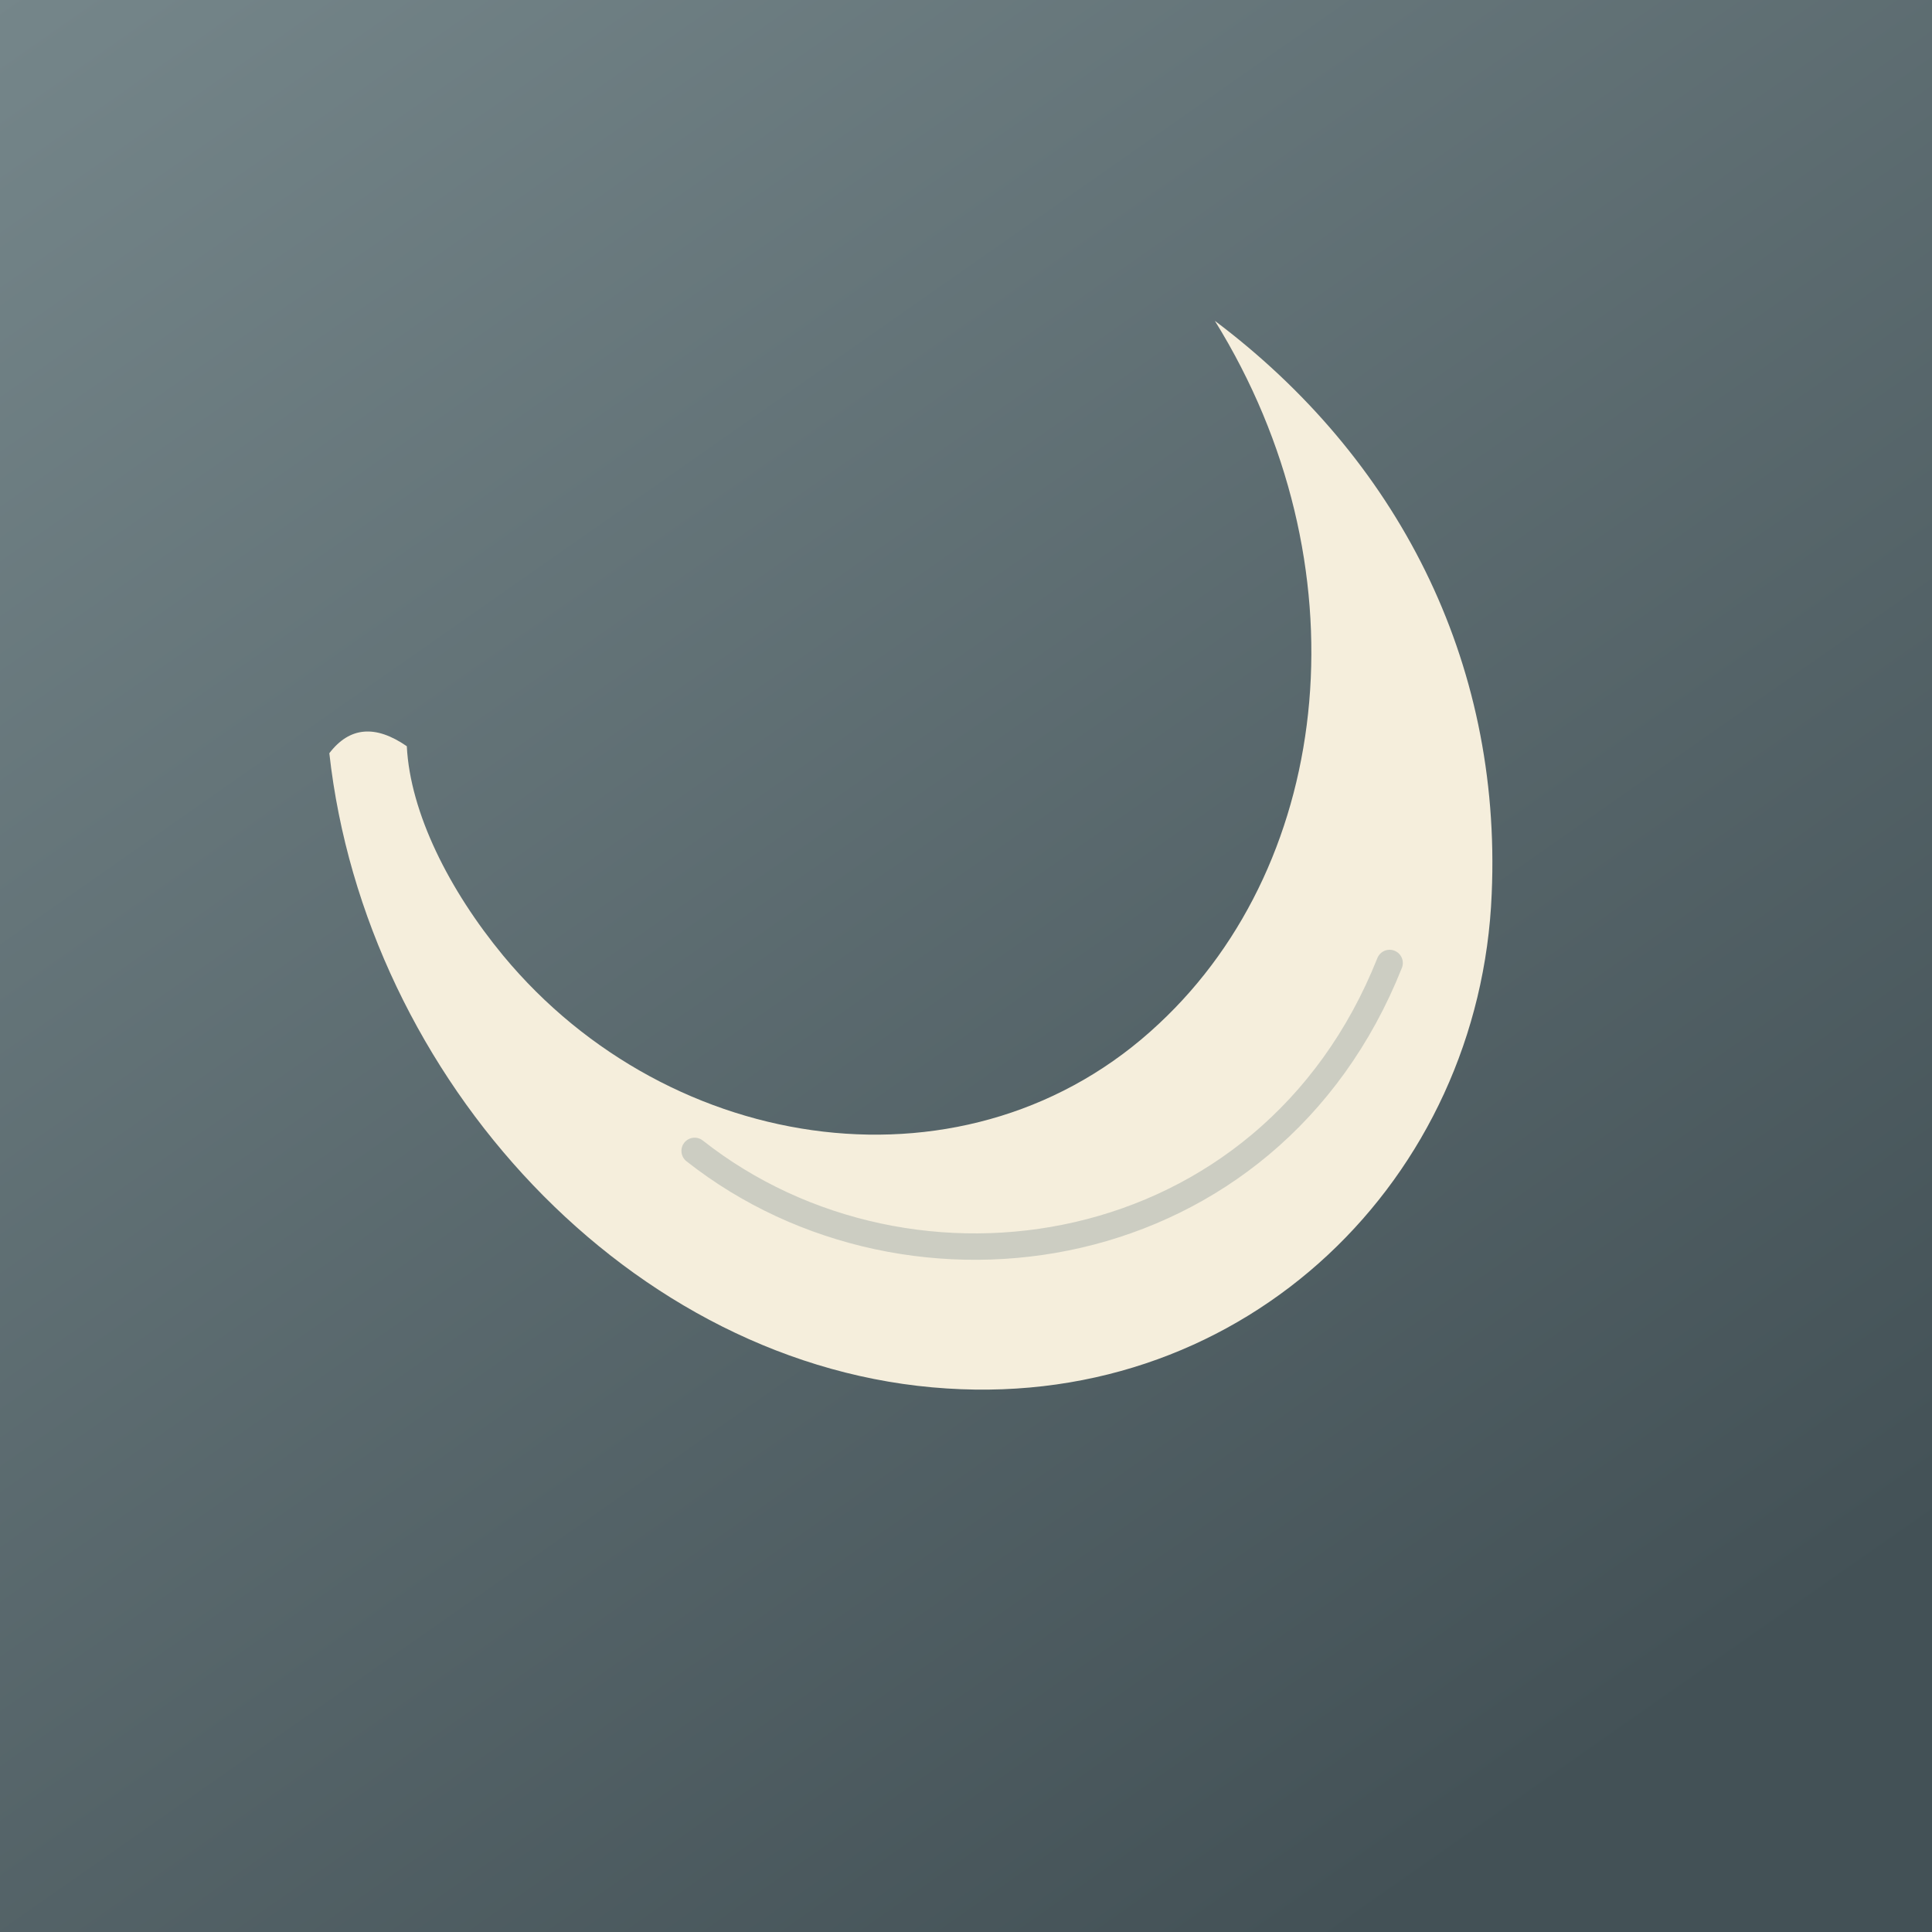
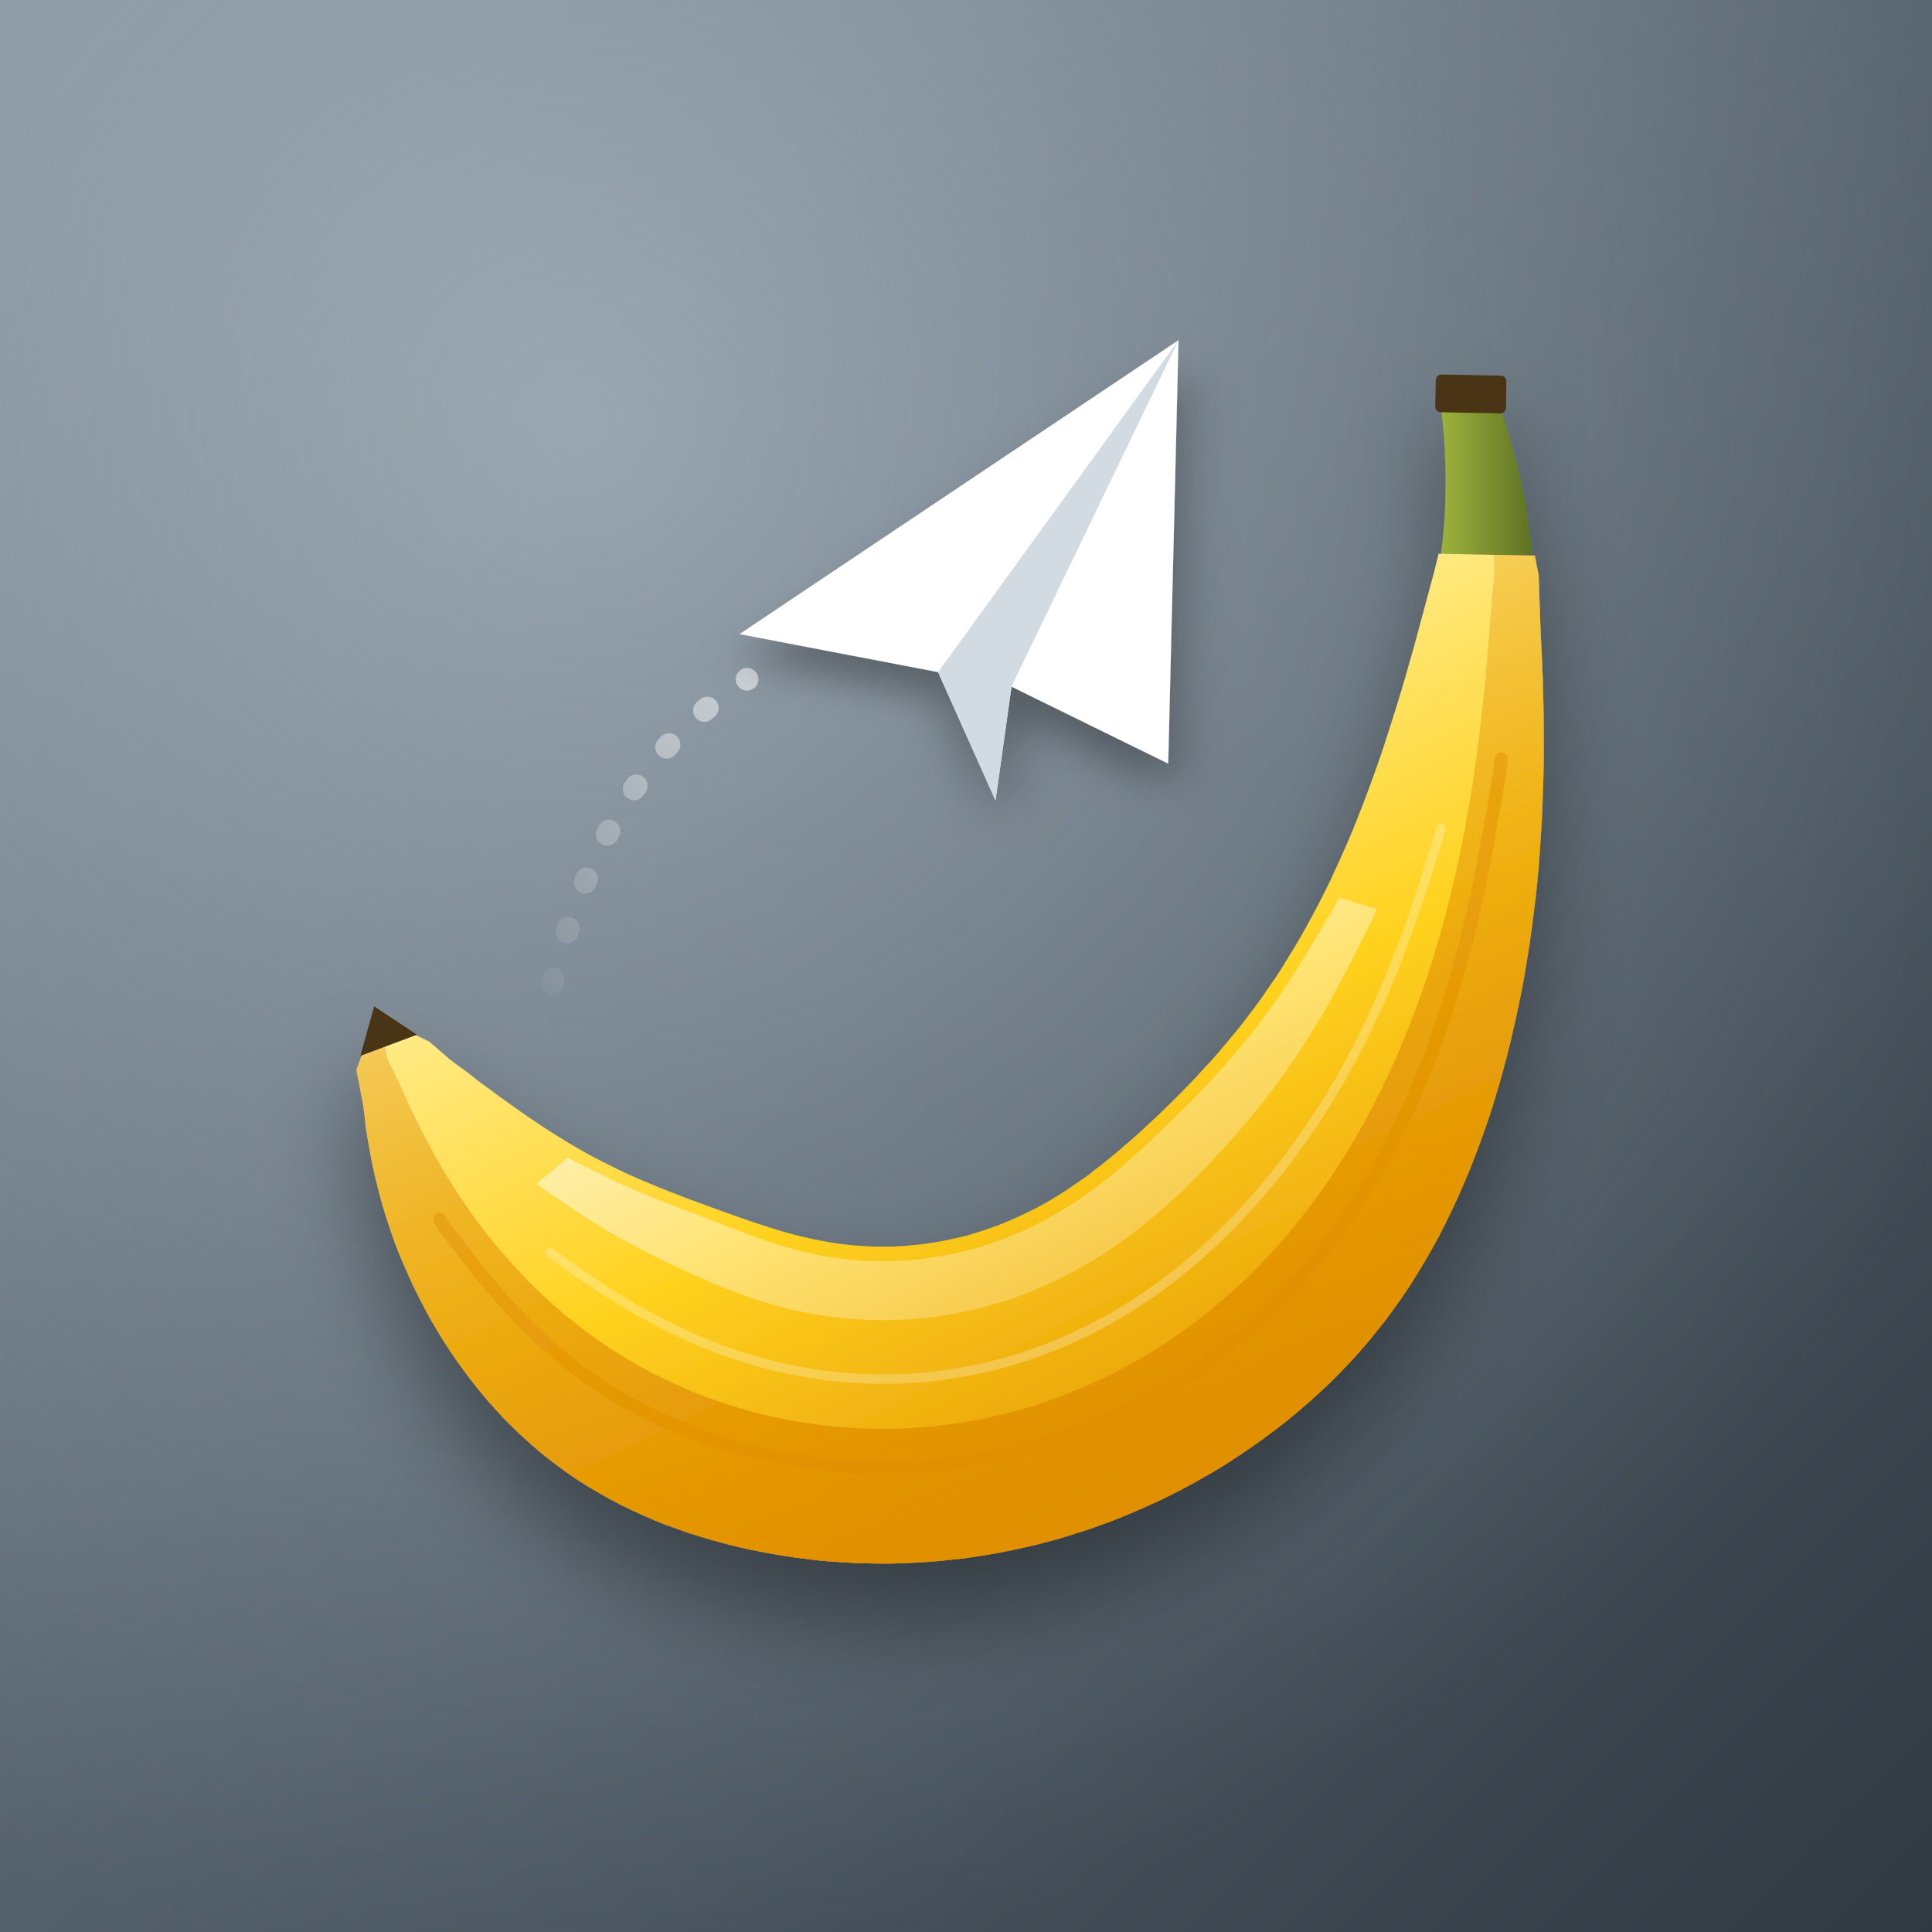
<svg xmlns="http://www.w3.org/2000/svg" width="1024" height="1024" viewBox="0 0 1024 1024">
  <defs>
-     <linearGradient id="bg" x2="0.7" y2="1">
-       <stop stop-color="#75868A" />
-       <stop offset="1" stop-color="#435156" />
+     <linearGradient id="bg" x1="0" y1="0" x2="1" y2="1">
+       <stop offset="0" stop-color="#7A8894" />
+       <stop offset="1" stop-color="#2F3942" />
    </linearGradient>
+     <radialGradient id="glow" cx="0.30" cy="0.22" r="0.8">
+       <stop offset="0" stop-color="#C4D0DA" stop-opacity="0.55" />
+       <stop offset="1" stop-color="#C4D0DA" stop-opacity="0" />
+     </radialGradient>
+     <linearGradient id="peel" x1="0.25" y1="0.2" x2="0.7" y2="1">
+       <stop offset="0" stop-color="#FFF5B0" />
+       <stop offset="0.5" stop-color="#FFD21F" />
+       <stop offset="1" stop-color="#E08E00" />
+     </linearGradient>
+     <linearGradient id="under" x1="0" y1="0" x2="0.4" y2="1">
+       <stop offset="0" stop-color="#E08E00" stop-opacity="0" />
+       <stop offset="1" stop-color="#E08E00" stop-opacity="0.85" />
+     </linearGradient>
+     <linearGradient id="hi" x1="0" y1="0" x2="1" y2="1">
+       <stop offset="0" stop-color="#FFFFFF" stop-opacity="0.9" />
+       <stop offset="1" stop-color="#FFFFFF" stop-opacity="0.15" />
+     </linearGradient>
+     <linearGradient id="stemg" x1="0" y1="0" x2="1" y2="0">
+       <stop offset="0" stop-color="#9DB23C" />
+       <stop offset="1" stop-color="#5E7224" />
+     </linearGradient>
+     <linearGradient id="trail" x1="0" y1="1" x2="1" y2="0">
+       <stop offset="0" stop-color="#FFFFFF" stop-opacity="0" />
+       <stop offset="1" stop-color="#FFFFFF" stop-opacity="0.55" />
+     </linearGradient>
+     <filter id="shadow" x="-25%" y="-25%" width="150%" height="160%">
+       <feGaussianBlur in="SourceAlpha" stdDeviation="24" />
+       <feOffset dy="30" />
+       <feComponentTransfer>
+         <feFuncA type="linear" slope="0.38" />
+       </feComponentTransfer>
+       <feMerge>
+         <feMergeNode />
+         <feMergeNode in="SourceGraphic" />
+       </feMerge>
+     </filter>
+     <filter id="pshadow" x="-40%" y="-40%" width="180%" height="190%">
+       <feGaussianBlur in="SourceAlpha" stdDeviation="12" />
+       <feOffset dy="14" />
+       <feComponentTransfer>
+         <feFuncA type="linear" slope="0.32" />
+       </feComponentTransfer>
+       <feMerge>
+         <feMergeNode />
+         <feMergeNode in="SourceGraphic" />
+       </feMerge>
+     </filter>
  </defs>
  <rect width="1024" height="1024" fill="url(#bg)" />
-   <g transform="rotate(-28 512 512)">
-     <path d="M 267 254 C 203 415 255 617 398 705 C 534 789 700 739 776 609 C 839 502 840 381 789 272 C 799 423 711 554 588 587 C 456 623 326 528 298 392 C 289 348 290 302 305 270 Q 291 243 267 254 Z" fill="#F5EEDC" />
-     <path d="M 339 531 C 398 665 579 728 711 616" fill="none" stroke="#75868A" stroke-opacity="0.32" stroke-width="14" stroke-linecap="round" />
+   <rect width="1024" height="1024" fill="url(#glow)" />
+   <g transform="translate(18 -6)">
+     <g filter="url(#shadow)">
+       <path d="M 745.8 299.6 L 746.7 291.8 L 747.4 284.0 L 747.9 276.2 L 748.1 268.4 L 748.2 260.6 L 748.1 252.8 L 747.8 245.0 L 747.3 237.2 L 746.6 229.4 L 745.7 221.5 L 777.2 222.1 L 779.8 230.0 L 782.2 237.8 L 784.4 245.7 L 786.4 253.5 L 788.2 261.3 L 789.8 269.2 L 791.2 277.0 L 792.4 284.8 L 793.4 292.6 L 794.2 300.4 Z" fill="url(#stemg)" />
+       <path d="M 745.7 221.5 L 777.2 222.1 L 777.4 208.1 L 746.0 207.5 Z" fill="#4A3418" stroke="#4A3418" stroke-width="6" stroke-linejoin="round" />
+       <path d="M 202.3 554.6 L 209.4 558.0 L 220.2 567.3 L 222.3 568.9 L 224.4 570.5 L 229.2 574.0 L 233.7 577.5 L 237.3 580.3 L 241.2 583.1 L 245.3 586.2 L 249.4 589.1 L 253.4 592.0 L 257.4 594.8 L 261.4 597.6 L 265.4 600.3 L 269.4 603.0 L 273.4 605.6 L 277.4 608.1 L 281.4 610.6 L 285.4 613.0 L 289.4 615.3 L 293.3 617.5 L 297.2 619.6 L 301.2 621.7 L 305.1 623.6 L 308.9 625.5 L 312.8 627.4 L 316.6 629.1 L 320.4 630.8 L 324.2 632.4 L 328.0 634.0 L 331.7 635.5 L 335.4 637.0 L 339.0 638.4 L 342.6 639.8 L 346.2 641.2 L 349.8 642.5 L 353.3 643.8 L 356.8 645.1 L 360.2 646.3 L 363.7 647.6 L 367.1 648.8 L 370.4 650.0 L 373.8 651.2 L 377.1 652.3 L 380.4 653.5 L 383.7 654.6 L 386.9 655.6 L 390.2 656.7 L 393.4 657.7 L 396.7 658.7 L 399.9 659.6 L 403.2 660.5 L 406.4 661.3 L 409.7 662.0 L 412.9 662.8 L 416.2 663.4 L 419.4 664.0 L 422.7 664.6 L 425.9 665.1 L 429.2 665.5 L 432.5 665.9 L 435.8 666.2 L 439.1 666.4 L 442.3 666.6 L 445.6 666.7 L 448.9 666.7 L 452.2 666.7 L 455.5 666.7 L 458.8 666.5 L 462.1 666.3 L 465.4 666.0 L 468.7 665.7 L 472.0 665.3 L 475.3 664.8 L 478.6 664.3 L 481.9 663.7 L 485.2 663.0 L 488.5 662.3 L 491.8 661.5 L 495.1 660.7 L 498.3 659.7 L 501.6 658.7 L 504.9 657.6 L 508.1 656.5 L 511.4 655.3 L 514.6 654.0 L 517.9 652.6 L 521.1 651.2 L 524.3 649.7 L 527.6 648.1 L 530.8 646.5 L 534.0 644.8 L 537.2 643.0 L 540.4 641.1 L 543.6 639.1 L 546.8 637.1 L 549.9 635.0 L 553.1 632.8 L 556.3 630.6 L 559.5 628.3 L 562.6 625.8 L 565.8 623.4 L 569.0 620.8 L 572.2 618.2 L 575.4 615.5 L 578.6 612.7 L 581.9 609.9 L 585.1 607.0 L 588.4 604.0 L 591.7 600.9 L 595.1 597.8 L 598.4 594.6 L 601.8 591.3 L 605.2 587.9 L 608.6 584.5 L 612.1 580.9 L 615.6 577.3 L 619.0 573.5 L 622.6 569.7 L 626.1 565.8 L 629.6 561.7 L 633.1 557.5 L 636.6 553.3 L 640.2 548.9 L 643.7 544.3 L 647.2 539.7 L 650.7 534.9 L 654.1 529.9 L 657.6 524.9 L 661.0 519.7 L 664.3 514.3 L 667.7 508.8 L 671.0 503.2 L 674.3 497.4 L 677.5 491.5 L 680.7 485.5 L 683.9 479.2 L 687.0 472.9 L 690.0 466.4 L 693.0 459.8 L 696.0 453.1 L 698.9 446.2 L 701.7 439.2 L 704.5 432.1 L 707.2 424.9 L 709.9 417.6 L 712.5 410.2 L 715.1 402.7 L 717.5 395.2 L 719.9 387.7 L 722.3 380.1 L 724.7 372.2 L 726.9 364.8 L 728.9 357.7 L 731.4 349.0 L 733.8 340.1 L 734.9 336.0 L 736.0 331.9 L 742.1 309.3 L 744.5 299.5 L 795.5 300.5 L 797.5 310.9 L 798.4 336.7 L 798.6 341.4 L 798.8 345.9 L 799.3 356.1 L 799.7 366.1 L 799.9 374.2 L 800.1 382.8 L 800.2 391.9 L 800.2 400.9 L 800.2 409.8 L 800.0 418.7 L 799.7 427.7 L 799.4 436.7 L 798.9 445.6 L 798.3 454.5 L 797.7 463.4 L 796.9 472.3 L 796.0 481.1 L 794.9 489.8 L 793.8 498.5 L 792.6 507.1 L 791.2 515.6 L 789.8 524.1 L 788.2 532.5 L 786.5 540.8 L 784.7 549.0 L 782.8 557.2 L 780.8 565.3 L 778.7 573.2 L 776.5 581.1 L 774.1 589.0 L 771.7 596.7 L 769.1 604.3 L 766.4 611.9 L 763.6 619.3 L 760.7 626.7 L 757.6 633.9 L 754.5 641.1 L 751.2 648.1 L 747.8 655.1 L 744.3 661.9 L 740.6 668.6 L 736.8 675.2 L 732.9 681.6 L 728.9 688.0 L 724.7 694.2 L 720.4 700.2 L 716.0 706.2 L 711.4 711.9 L 706.8 717.6 L 702.0 723.1 L 697.1 728.5 L 692.1 733.7 L 687.0 738.8 L 681.8 743.7 L 676.5 748.5 L 671.1 753.2 L 665.7 757.7 L 660.2 762.1 L 654.5 766.4 L 648.9 770.5 L 643.1 774.5 L 637.3 778.4 L 631.5 782.2 L 625.6 785.8 L 619.6 789.2 L 613.6 792.6 L 607.6 795.8 L 601.5 798.9 L 595.3 801.9 L 589.1 804.7 L 582.9 807.4 L 576.7 810.0 L 570.4 812.5 L 564.1 814.8 L 557.8 817.0 L 551.4 819.0 L 545.1 821.0 L 538.7 822.8 L 532.2 824.5 L 525.8 826.0 L 519.3 827.4 L 512.9 828.7 L 506.4 829.9 L 499.9 830.9 L 493.4 831.9 L 486.9 832.6 L 480.4 833.3 L 473.9 833.8 L 467.4 834.2 L 460.8 834.5 L 454.3 834.7 L 447.8 834.7 L 441.3 834.6 L 434.8 834.4 L 428.4 834.0 L 421.9 833.6 L 415.4 833.0 L 409.0 832.2 L 402.6 831.4 L 396.2 830.4 L 389.8 829.3 L 383.5 828.1 L 377.1 826.8 L 370.8 825.3 L 364.6 823.7 L 358.4 822.0 L 352.2 820.1 L 346.1 818.2 L 340.0 816.0 L 333.9 813.8 L 328.0 811.4 L 322.1 808.8 L 316.2 806.1 L 310.4 803.3 L 304.8 800.3 L 299.2 797.1 L 293.6 793.8 L 288.2 790.4 L 282.9 786.8 L 277.7 783.0 L 272.6 779.1 L 267.6 775.1 L 262.7 770.8 L 257.9 766.5 L 253.3 762.0 L 248.7 757.4 L 244.3 752.6 L 240.0 747.8 L 235.9 742.8 L 231.8 737.7 L 227.9 732.5 L 224.1 727.2 L 220.4 721.8 L 216.9 716.4 L 213.5 710.8 L 210.2 705.2 L 207.1 699.5 L 204.1 693.7 L 201.2 687.9 L 198.5 682.0 L 195.9 676.1 L 193.4 670.2 L 191.1 664.2 L 189.0 658.2 L 187.0 652.1 L 185.1 646.1 L 183.4 640.0 L 181.9 634.0 L 180.4 627.9 L 179.1 621.8 L 178.0 615.9 L 177.0 610.4 L 175.9 603.7 L 175.2 596.7 L 174.7 593.6 L 174.3 590.4 L 170.9 573.2 L 173.7 565.4 Z" fill="url(#peel)" />
+       <path d="M 185.8 560.8 L 187.2 566.7 L 193.8 580.6 L 195.0 583.1 L 196.1 585.6 L 198.5 591.1 L 201.1 596.4 L 203.2 600.8 L 205.5 605.4 L 208.0 610.2 L 210.6 614.9 L 213.1 619.6 L 215.8 624.3 L 218.6 629.0 L 221.5 633.6 L 224.4 638.2 L 227.4 642.7 L 230.5 647.2 L 233.7 651.7 L 237.0 656.1 L 240.3 660.4 L 243.7 664.6 L 247.2 668.8 L 250.8 672.9 L 254.4 677.0 L 258.1 680.9 L 261.8 684.8 L 265.6 688.6 L 269.5 692.3 L 273.4 695.9 L 277.4 699.4 L 281.4 702.9 L 285.6 706.2 L 289.7 709.5 L 293.9 712.7 L 298.2 715.7 L 302.5 718.7 L 306.9 721.6 L 311.3 724.4 L 315.8 727.1 L 320.3 729.7 L 324.8 732.2 L 329.4 734.6 L 334.1 736.9 L 338.8 739.1 L 343.5 741.2 L 348.2 743.3 L 353.0 745.2 L 357.8 747.0 L 362.7 748.7 L 367.6 750.4 L 372.5 751.9 L 377.4 753.3 L 382.4 754.7 L 387.3 755.9 L 392.3 757.1 L 397.4 758.1 L 402.4 759.1 L 407.4 759.9 L 412.5 760.7 L 417.6 761.4 L 422.7 761.9 L 427.8 762.4 L 432.9 762.8 L 438.0 763.1 L 443.2 763.2 L 448.3 763.3 L 453.4 763.3 L 458.6 763.2 L 463.7 763.0 L 468.9 762.6 L 474.0 762.2 L 479.2 761.7 L 484.3 761.1 L 489.4 760.3 L 494.6 759.5 L 499.7 758.6 L 504.8 757.6 L 509.9 756.4 L 515.0 755.2 L 520.1 753.9 L 525.2 752.4 L 530.3 750.9 L 535.3 749.3 L 540.3 747.5 L 545.3 745.7 L 550.3 743.7 L 555.3 741.6 L 560.2 739.5 L 565.2 737.2 L 570.1 734.8 L 574.9 732.4 L 579.8 729.8 L 584.6 727.1 L 589.4 724.3 L 594.1 721.4 L 598.8 718.4 L 603.5 715.2 L 608.2 712.0 L 612.8 708.7 L 617.4 705.2 L 621.9 701.7 L 626.4 698.0 L 630.8 694.3 L 635.2 690.4 L 639.6 686.4 L 643.9 682.3 L 648.1 678.1 L 652.3 673.7 L 656.5 669.3 L 660.6 664.8 L 664.6 660.1 L 668.5 655.3 L 672.5 650.4 L 676.3 645.4 L 680.1 640.3 L 683.8 635.1 L 687.5 629.8 L 691.0 624.3 L 694.6 618.8 L 698.0 613.1 L 701.4 607.4 L 704.7 601.5 L 708.0 595.5 L 711.1 589.4 L 714.2 583.2 L 717.3 576.8 L 720.2 570.4 L 723.1 563.9 L 725.9 557.2 L 728.7 550.5 L 731.3 543.6 L 733.9 536.6 L 736.4 529.6 L 738.8 522.4 L 741.2 515.1 L 743.4 507.7 L 745.6 500.2 L 747.7 492.6 L 749.7 484.9 L 751.6 477.0 L 753.5 469.2 L 755.2 461.2 L 756.9 453.1 L 758.5 445.0 L 759.9 436.8 L 761.4 428.5 L 762.7 420.3 L 763.9 411.9 L 765.0 403.6 L 766.1 395.3 L 767.1 386.9 L 768.0 378.3 L 768.9 370.2 L 769.6 362.5 L 770.4 353.1 L 771.2 343.4 L 771.5 339.1 L 771.9 334.7 L 773.9 310.2 L 773.8 300.1 L 795.5 300.5 L 797.5 310.9 L 798.4 336.7 L 798.6 341.4 L 798.8 345.9 L 799.3 356.1 L 799.7 366.1 L 799.9 374.2 L 800.1 382.8 L 800.2 391.9 L 800.2 400.9 L 800.2 409.8 L 800.0 418.7 L 799.7 427.7 L 799.4 436.7 L 798.9 445.6 L 798.3 454.5 L 797.7 463.4 L 796.9 472.3 L 796.0 481.1 L 794.9 489.8 L 793.8 498.5 L 792.6 507.1 L 791.2 515.6 L 789.8 524.1 L 788.2 532.5 L 786.5 540.8 L 784.7 549.0 L 782.8 557.2 L 780.8 565.3 L 778.7 573.2 L 776.5 581.1 L 774.1 589.0 L 771.7 596.7 L 769.1 604.3 L 766.4 611.9 L 763.6 619.3 L 760.7 626.7 L 757.6 633.9 L 754.5 641.1 L 751.2 648.1 L 747.8 655.1 L 744.3 661.9 L 740.6 668.6 L 736.8 675.2 L 732.9 681.6 L 728.9 688.0 L 724.7 694.2 L 720.4 700.2 L 716.0 706.2 L 711.4 711.9 L 706.8 717.6 L 702.0 723.1 L 697.1 728.5 L 692.1 733.7 L 687.0 738.8 L 681.8 743.7 L 676.5 748.5 L 671.1 753.2 L 665.7 757.7 L 660.2 762.1 L 654.5 766.4 L 648.9 770.5 L 643.1 774.5 L 637.3 778.4 L 631.5 782.2 L 625.6 785.8 L 619.6 789.2 L 613.6 792.6 L 607.6 795.8 L 601.5 798.9 L 595.3 801.9 L 589.1 804.7 L 582.9 807.4 L 576.7 810.0 L 570.4 812.5 L 564.1 814.8 L 557.8 817.0 L 551.4 819.0 L 545.1 821.0 L 538.7 822.8 L 532.2 824.5 L 525.8 826.0 L 519.3 827.4 L 512.9 828.7 L 506.4 829.9 L 499.9 830.9 L 493.4 831.9 L 486.9 832.6 L 480.4 833.3 L 473.9 833.8 L 467.4 834.2 L 460.8 834.5 L 454.3 834.7 L 447.8 834.7 L 441.3 834.6 L 434.8 834.4 L 428.4 834.0 L 421.9 833.6 L 415.4 833.0 L 409.0 832.2 L 402.6 831.4 L 396.2 830.4 L 389.8 829.3 L 383.5 828.1 L 377.1 826.8 L 370.8 825.3 L 364.6 823.7 L 358.4 822.0 L 352.2 820.1 L 346.1 818.2 L 340.0 816.0 L 333.9 813.8 L 328.0 811.4 L 322.1 808.8 L 316.2 806.1 L 310.4 803.3 L 304.8 800.3 L 299.2 797.1 L 293.6 793.8 L 288.2 790.4 L 282.9 786.8 L 277.7 783.0 L 272.6 779.1 L 267.6 775.1 L 262.7 770.8 L 257.9 766.5 L 253.3 762.0 L 248.7 757.4 L 244.3 752.6 L 240.0 747.8 L 235.9 742.8 L 231.8 737.7 L 227.9 732.5 L 224.1 727.2 L 220.4 721.8 L 216.9 716.4 L 213.5 710.8 L 210.2 705.2 L 207.1 699.5 L 204.1 693.7 L 201.2 687.9 L 198.5 682.0 L 195.9 676.1 L 193.4 670.2 L 191.1 664.2 L 189.0 658.2 L 187.0 652.1 L 185.1 646.1 L 183.4 640.0 L 181.9 634.0 L 180.4 627.9 L 179.1 621.8 L 178.0 615.9 L 177.0 610.4 L 175.9 603.7 L 175.2 596.7 L 174.7 593.6 L 174.3 590.4 L 170.9 573.2 L 173.7 565.4 Z" fill="url(#under)" />
+       <path d="M 215.0 652.2 L 217.5 656.4 L 225.3 666.4 L 226.6 668.2 L 228.0 670.0 L 231.0 673.9 L 234.0 677.8 L 236.5 680.9 L 239.2 684.2 L 242.1 687.6 L 245.0 691.0 L 248.0 694.4 L 251.0 697.7 L 254.1 701.1 L 257.2 704.4 L 260.4 707.7 L 263.7 710.9 L 267.0 714.1 L 270.4 717.3 L 273.9 720.3 L 277.4 723.4 L 281.0 726.4 L 284.6 729.3 L 288.3 732.1 L 292.0 734.9 L 295.8 737.5 L 299.6 740.2 L 303.4 742.7 L 307.4 745.1 L 311.3 747.5 L 315.3 749.8 L 319.4 752.0 L 323.4 754.2 L 327.5 756.2 L 331.7 758.2 L 335.9 760.1 L 340.1 761.9 L 344.3 763.6 L 348.6 765.3 L 352.9 766.9 L 357.2 768.4 L 361.6 769.9 L 365.9 771.2 L 370.3 772.5 L 374.7 773.8 L 379.2 774.9 L 383.6 776.0 L 388.1 777.0 L 392.5 778.0 L 397.0 778.8 L 401.5 779.6 L 406.0 780.4 L 410.5 781.0 L 415.1 781.6 L 419.6 782.1 L 424.2 782.6 L 428.7 783.0 L 433.3 783.3 L 437.9 783.5 L 442.4 783.6 L 447.0 783.7 L 451.6 783.7 L 456.2 783.7 L 460.8 783.5 L 465.4 783.3 L 470.0 783.0 L 474.5 782.7 L 479.1 782.2 L 483.7 781.7 L 488.3 781.1 L 492.9 780.5 L 497.5 779.8 L 502.0 779.0 L 506.6 778.1 L 511.2 777.1 L 515.7 776.1 L 520.3 775.0 L 524.8 773.8 L 529.3 772.5 L 533.8 771.2 L 538.3 769.8 L 542.8 768.3 L 547.3 766.7 L 551.8 765.1 L 556.2 763.4 L 560.6 761.6 L 565.1 759.7 L 569.4 757.8 L 573.8 755.8 L 578.2 753.7 L 582.5 751.5 L 586.8 749.2 L 591.1 746.9 L 595.4 744.5 L 599.6 742.0 L 603.9 739.5 L 608.1 736.8 L 612.2 734.1 L 616.4 731.3 L 620.5 728.4 L 624.6 725.5 L 628.6 722.5 L 632.6 719.3 L 636.6 716.2 L 640.6 712.9 L 644.5 709.5 L 648.4 706.1 L 652.2 702.6 L 656.0 699.0 L 659.7 695.3 L 663.4 691.6 L 667.1 687.7 L 670.7 683.8 L 674.2 679.8 L 677.7 675.7 L 681.2 671.5 L 684.5 667.3 L 687.9 662.9 L 691.1 658.5 L 694.4 654.0 L 697.5 649.4 L 700.6 644.7 L 703.7 640.0 L 706.6 635.2 L 709.6 630.2 L 712.4 625.3 L 715.2 620.2 L 718.0 615.1 L 720.7 609.9 L 723.3 604.6 L 725.9 599.2 L 728.4 593.8 L 730.9 588.3 L 733.3 582.7 L 735.6 577.1 L 737.9 571.4 L 740.2 565.6 L 742.3 559.8 L 744.4 553.9 L 746.5 547.9 L 748.5 541.9 L 750.4 535.8 L 752.3 529.7 L 754.1 523.5 L 755.9 517.3 L 757.6 511.0 L 759.2 504.8 L 760.8 498.5 L 762.3 492.1 L 763.7 485.8 L 765.1 479.6 L 766.4 473.2 L 767.7 466.8 L 768.9 460.7 L 770.0 454.9 L 771.3 447.8 L 772.5 440.6 L 773.1 437.3 L 773.7 434.0 L 776.9 415.7 L 777.6 408.2" fill="none" stroke="#E08E00" stroke-opacity="0.45" stroke-width="7" stroke-linecap="round" />
+       <path d="M 273.6 669.8 L 276.5 672.1 L 284.3 677.6 L 285.7 678.6 L 287.1 679.6 L 290.2 681.7 L 293.3 683.8 L 295.8 685.5 L 298.5 687.3 L 301.3 689.2 L 304.2 691.0 L 307.0 692.8 L 309.9 694.6 L 312.8 696.4 L 315.8 698.1 L 318.8 699.9 L 321.8 701.6 L 324.9 703.3 L 327.9 704.9 L 331.0 706.5 L 334.1 708.1 L 337.2 709.7 L 340.4 711.2 L 343.5 712.7 L 346.7 714.2 L 349.9 715.6 L 353.1 716.9 L 356.3 718.3 L 359.5 719.5 L 362.7 720.8 L 365.9 722.0 L 369.2 723.1 L 372.5 724.3 L 375.7 725.3 L 379.0 726.3 L 382.3 727.3 L 385.6 728.2 L 388.9 729.1 L 392.2 730.0 L 395.6 730.8 L 398.9 731.5 L 402.3 732.2 L 405.6 732.8 L 409.0 733.4 L 412.4 734.0 L 415.7 734.5 L 419.1 735.0 L 422.5 735.4 L 425.9 735.7 L 429.3 736.1 L 432.7 736.3 L 436.1 736.5 L 439.5 736.7 L 443.0 736.8 L 446.4 736.9 L 449.8 736.9 L 453.2 736.9 L 456.7 736.9 L 460.1 736.7 L 463.5 736.6 L 466.9 736.3 L 470.4 736.1 L 473.8 735.8 L 477.2 735.4 L 480.6 735.0 L 484.1 734.5 L 487.5 734.0 L 490.9 733.4 L 494.3 732.8 L 497.7 732.2 L 501.1 731.4 L 504.6 730.7 L 508.0 729.9 L 511.3 729.0 L 514.7 728.1 L 518.1 727.1 L 521.5 726.1 L 524.9 725.0 L 528.2 723.9 L 531.6 722.7 L 534.9 721.5 L 538.3 720.2 L 541.6 718.9 L 544.9 717.5 L 548.2 716.1 L 551.5 714.6 L 554.8 713.0 L 558.1 711.5 L 561.4 709.8 L 564.6 708.1 L 567.9 706.4 L 571.1 704.6 L 574.3 702.7 L 577.5 700.8 L 580.7 698.8 L 583.9 696.8 L 587.0 694.7 L 590.2 692.6 L 593.3 690.4 L 596.4 688.2 L 599.5 685.9 L 602.6 683.6 L 605.7 681.2 L 608.7 678.7 L 611.8 676.2 L 614.8 673.6 L 617.8 671.0 L 620.8 668.3 L 623.7 665.6 L 626.7 662.8 L 629.6 660.0 L 632.5 657.1 L 635.4 654.2 L 638.3 651.2 L 641.1 648.1 L 644.0 645.0 L 646.8 641.9 L 649.6 638.6 L 652.4 635.4 L 655.2 632.0 L 657.9 628.7 L 660.7 625.2 L 663.4 621.7 L 666.1 618.2 L 668.7 614.6 L 671.4 610.9 L 674.0 607.2 L 676.6 603.4 L 679.2 599.5 L 681.7 595.6 L 684.3 591.7 L 686.8 587.6 L 689.2 583.5 L 691.7 579.4 L 694.1 575.1 L 696.4 570.9 L 698.8 566.5 L 701.1 562.1 L 703.4 557.7 L 705.6 553.1 L 707.8 548.6 L 710.0 543.9 L 712.1 539.3 L 714.2 534.5 L 716.3 529.8 L 718.3 524.9 L 720.3 520.1 L 722.2 515.3 L 724.1 510.4 L 725.9 505.5 L 727.7 500.6 L 729.5 495.7 L 731.2 490.7 L 732.8 485.9 L 734.3 481.4 L 736.2 475.9 L 738.0 470.2 L 738.8 467.7 L 739.6 465.1 L 744.2 450.7 L 745.7 444.8" fill="none" stroke="#FFFFFF" stroke-opacity="0.25" stroke-width="5" stroke-linecap="round" />
+       <path d="M 283.1 619.5 L 286.0 621.3 L 293.6 625.1 L 295.0 625.8 L 296.3 626.4 L 299.3 627.9 L 302.2 629.4 L 304.7 630.5 L 307.2 631.7 L 309.9 633.0 L 312.6 634.2 L 315.3 635.4 L 318.0 636.6 L 320.7 637.8 L 323.4 638.9 L 326.2 640.0 L 328.9 641.1 L 331.6 642.2 L 334.4 643.3 L 337.1 644.3 L 339.8 645.4 L 342.5 646.4 L 345.1 647.4 L 347.8 648.4 L 350.4 649.4 L 353.1 650.4 L 355.7 651.4 L 358.2 652.4 L 360.8 653.4 L 363.3 654.4 L 365.9 655.4 L 368.4 656.4 L 370.9 657.3 L 373.4 658.3 L 375.9 659.2 L 378.3 660.2 L 380.8 661.1 L 383.3 662.0 L 385.7 662.8 L 388.2 663.7 L 390.6 664.5 L 393.1 665.3 L 395.6 666.1 L 398.0 666.8 L 400.5 667.5 L 403.0 668.2 L 405.5 668.9 L 407.9 669.5 L 410.4 670.0 L 412.9 670.6 L 415.4 671.1 L 417.9 671.6 L 420.4 672.0 L 422.9 672.4 L 425.5 672.8 L 428.0 673.1 L 430.5 673.4 L 433.0 673.7 L 435.6 673.9 L 438.1 674.1 L 440.6 674.2 L 443.2 674.3 L 445.7 674.4 L 448.2 674.5 L 450.8 674.5 L 453.3 674.4 L 455.9 674.4 L 458.4 674.3 L 460.9 674.1 L 463.5 674.0 L 466.0 673.7 L 468.6 673.5 L 471.1 673.2 L 473.7 672.9 L 476.2 672.5 L 478.7 672.1 L 481.3 671.7 L 483.8 671.2 L 486.3 670.7 L 488.9 670.2 L 491.4 669.6 L 493.9 669.0 L 496.5 668.3 L 499.0 667.6 L 501.5 666.9 L 504.0 666.1 L 506.5 665.3 L 509.0 664.4 L 511.6 663.5 L 514.1 662.6 L 516.6 661.6 L 519.0 660.6 L 521.5 659.6 L 524.0 658.5 L 526.5 657.3 L 529.0 656.1 L 531.5 654.9 L 533.9 653.7 L 536.4 652.4 L 538.9 651.0 L 541.3 649.6 L 543.7 648.2 L 546.2 646.7 L 548.6 645.2 L 551.0 643.6 L 553.5 642.0 L 555.9 640.4 L 558.3 638.7 L 560.7 636.9 L 563.1 635.1 L 565.5 633.3 L 567.9 631.4 L 570.3 629.5 L 572.7 627.6 L 575.1 625.6 L 577.5 623.5 L 579.9 621.4 L 582.3 619.3 L 584.7 617.1 L 587.1 614.9 L 589.5 612.7 L 592.0 610.4 L 594.4 608.1 L 596.9 605.8 L 599.4 603.4 L 601.9 601.0 L 604.4 598.5 L 606.9 596.0 L 609.5 593.5 L 612.1 590.9 L 614.7 588.2 L 617.3 585.6 L 619.9 582.8 L 622.5 580.1 L 625.2 577.2 L 627.8 574.3 L 630.5 571.4 L 633.1 568.4 L 635.8 565.3 L 638.4 562.2 L 641.0 559.0 L 643.7 555.8 L 646.3 552.5 L 648.9 549.1 L 651.4 545.7 L 654.0 542.2 L 656.5 538.7 L 659.0 535.2 L 661.5 531.6 L 663.9 528.0 L 666.3 524.4 L 668.7 520.7 L 671.1 516.9 L 673.3 513.3 L 675.4 509.9 L 677.9 505.7 L 680.5 501.3 L 681.7 499.4 L 682.8 497.4 L 689.4 486.4 L 691.7 481.7 L 711.7 487.8 L 709.7 492.8 L 703.6 504.7 L 702.6 506.9 L 701.5 509.0 L 699.1 513.7 L 696.8 518.3 L 694.8 522.0 L 692.8 525.9 L 690.6 530.0 L 688.3 534.1 L 686.1 538.0 L 683.8 542.0 L 681.5 546.0 L 679.1 549.9 L 676.7 553.8 L 674.3 557.7 L 671.8 561.5 L 669.4 565.3 L 666.8 569.0 L 664.3 572.6 L 661.8 576.3 L 659.2 579.8 L 656.6 583.3 L 654.0 586.7 L 651.4 590.1 L 648.7 593.4 L 646.1 596.7 L 643.5 599.9 L 640.8 603.0 L 638.1 606.1 L 635.5 609.2 L 632.8 612.2 L 630.2 615.1 L 627.5 618.0 L 624.8 620.8 L 622.2 623.7 L 619.5 626.4 L 616.8 629.1 L 614.2 631.8 L 611.5 634.4 L 608.9 637.0 L 606.2 639.5 L 603.5 642.0 L 600.8 644.4 L 598.1 646.8 L 595.4 649.1 L 592.7 651.4 L 590.0 653.7 L 587.3 655.9 L 584.6 658.0 L 581.9 660.1 L 579.1 662.2 L 576.4 664.2 L 573.6 666.1 L 570.8 668.0 L 568.0 669.9 L 565.2 671.7 L 562.4 673.4 L 559.6 675.1 L 556.8 676.8 L 553.9 678.4 L 551.1 679.9 L 548.2 681.4 L 545.3 682.9 L 542.5 684.3 L 539.6 685.7 L 536.7 687.0 L 533.8 688.3 L 530.9 689.5 L 528.0 690.7 L 525.1 691.8 L 522.2 692.9 L 519.2 694.0 L 516.3 695.0 L 513.3 695.9 L 510.4 696.8 L 507.5 697.7 L 504.5 698.5 L 501.5 699.3 L 498.6 700.0 L 495.6 700.7 L 492.6 701.3 L 489.7 701.9 L 486.7 702.5 L 483.7 703.0 L 480.7 703.4 L 477.8 703.9 L 474.8 704.2 L 471.8 704.6 L 468.8 704.9 L 465.8 705.1 L 462.8 705.3 L 459.8 705.5 L 456.9 705.6 L 453.9 705.7 L 450.9 705.7 L 447.9 705.7 L 444.9 705.6 L 442.0 705.6 L 439.0 705.4 L 436.0 705.2 L 433.0 705.0 L 430.1 704.8 L 427.1 704.5 L 424.2 704.1 L 421.2 703.7 L 418.2 703.3 L 415.3 702.8 L 412.4 702.3 L 409.4 701.8 L 406.5 701.2 L 403.6 700.5 L 400.7 699.9 L 397.8 699.1 L 394.9 698.4 L 392.0 697.6 L 389.1 696.8 L 386.2 695.9 L 383.3 695.0 L 380.5 694.0 L 377.6 693.0 L 374.8 692.0 L 371.9 691.0 L 369.1 689.9 L 366.3 688.8 L 363.4 687.6 L 360.6 686.5 L 357.8 685.3 L 354.9 684.0 L 352.1 682.8 L 349.3 681.5 L 346.4 680.2 L 343.6 678.9 L 340.8 677.6 L 337.9 676.2 L 335.1 674.9 L 332.2 673.5 L 329.4 672.1 L 326.5 670.6 L 323.7 669.1 L 320.8 667.7 L 318.0 666.2 L 315.1 664.6 L 312.3 663.1 L 309.5 661.5 L 306.7 659.9 L 303.9 658.3 L 301.1 656.6 L 298.4 654.9 L 295.7 653.3 L 293.0 651.6 L 290.3 649.8 L 287.8 648.2 L 285.4 646.6 L 282.4 644.6 L 279.5 642.6 L 278.2 641.7 L 276.8 640.7 L 269.3 635.6 L 266.5 633.3 Z" fill="url(#hi)" opacity="0.75" />
+       <path d="M 203.0 554.4 L 180.3 539.4 L 173.0 565.6 Z" fill="#4A3418" />
+     </g>
+     <path d="M 268 554 C 288 464 318 404 378 366" fill="none" stroke="url(#trail)" stroke-width="12" stroke-linecap="round" stroke-dasharray="2 26" />
+     <g filter="url(#pshadow)" transform="translate(348 220) rotate(-12) scale(1.04)">
+       <path d="M 0 120 L 250 20 L 200 230 L 130 175 L 110 230 L 95 160 Z" fill="#FFFFFF" />
+       <path d="M 95 160 L 250 20 L 130 175 L 110 230 Z" fill="#D3DBE2" />
+     </g>
  </g>
</svg>
